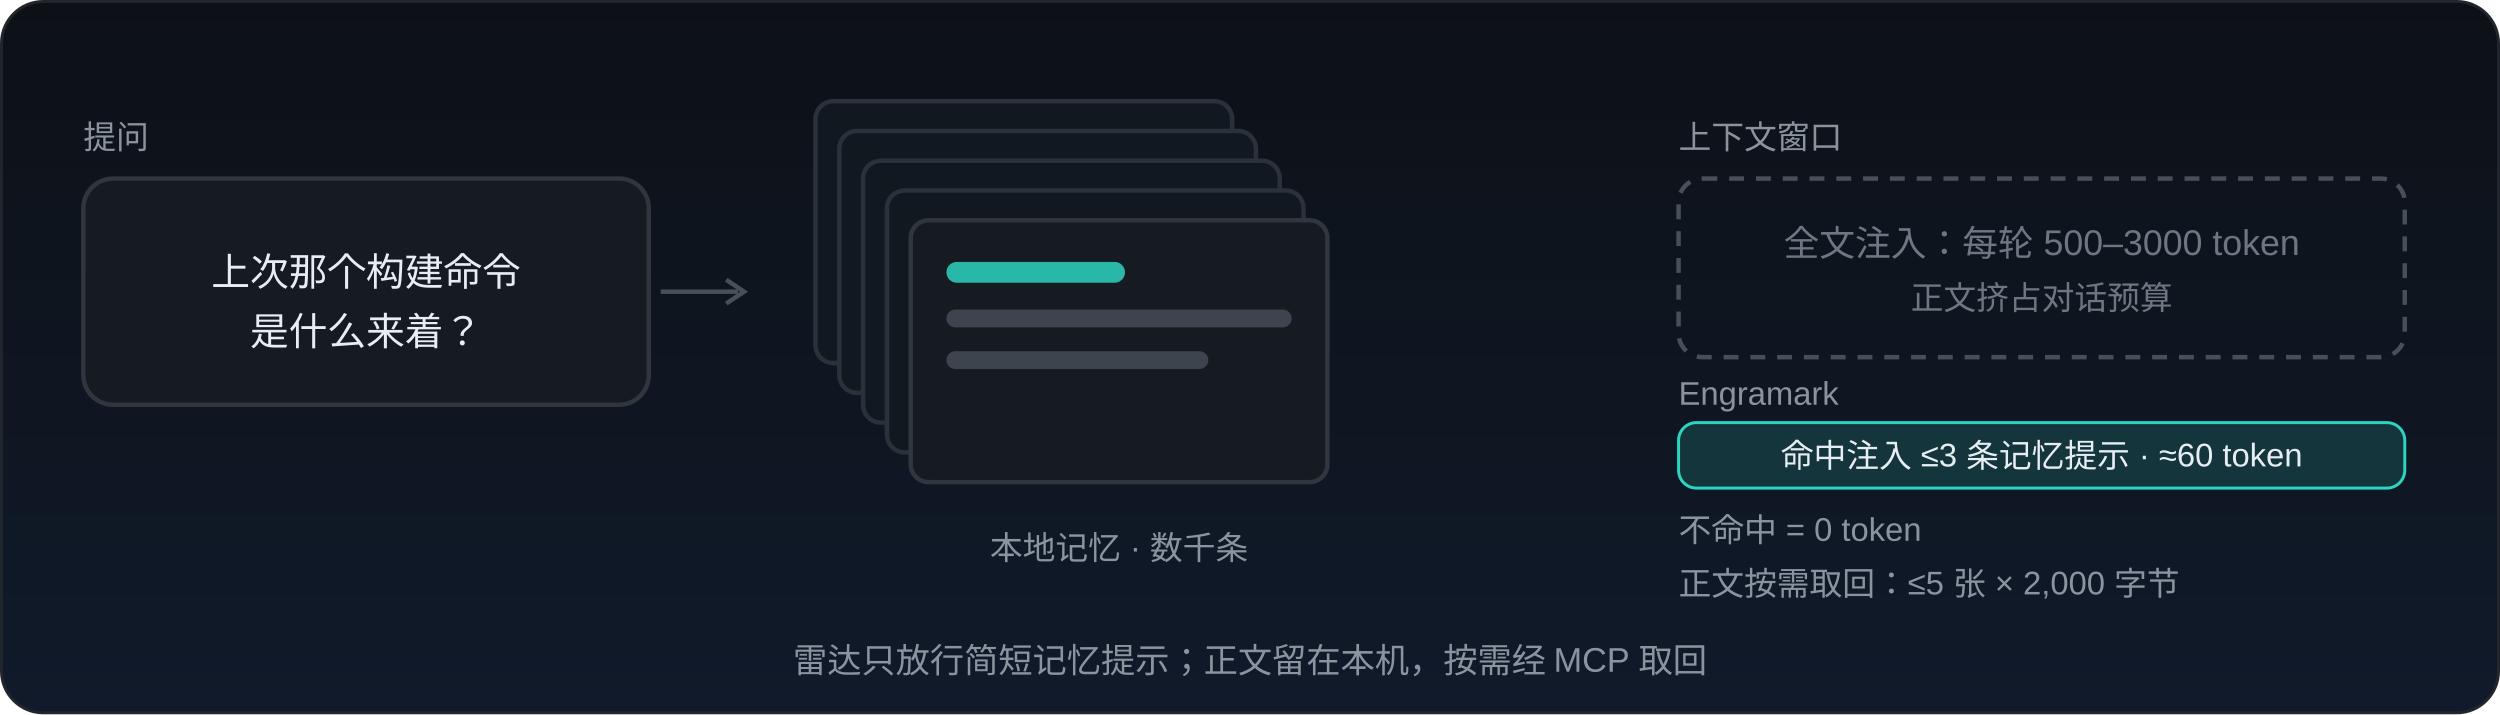
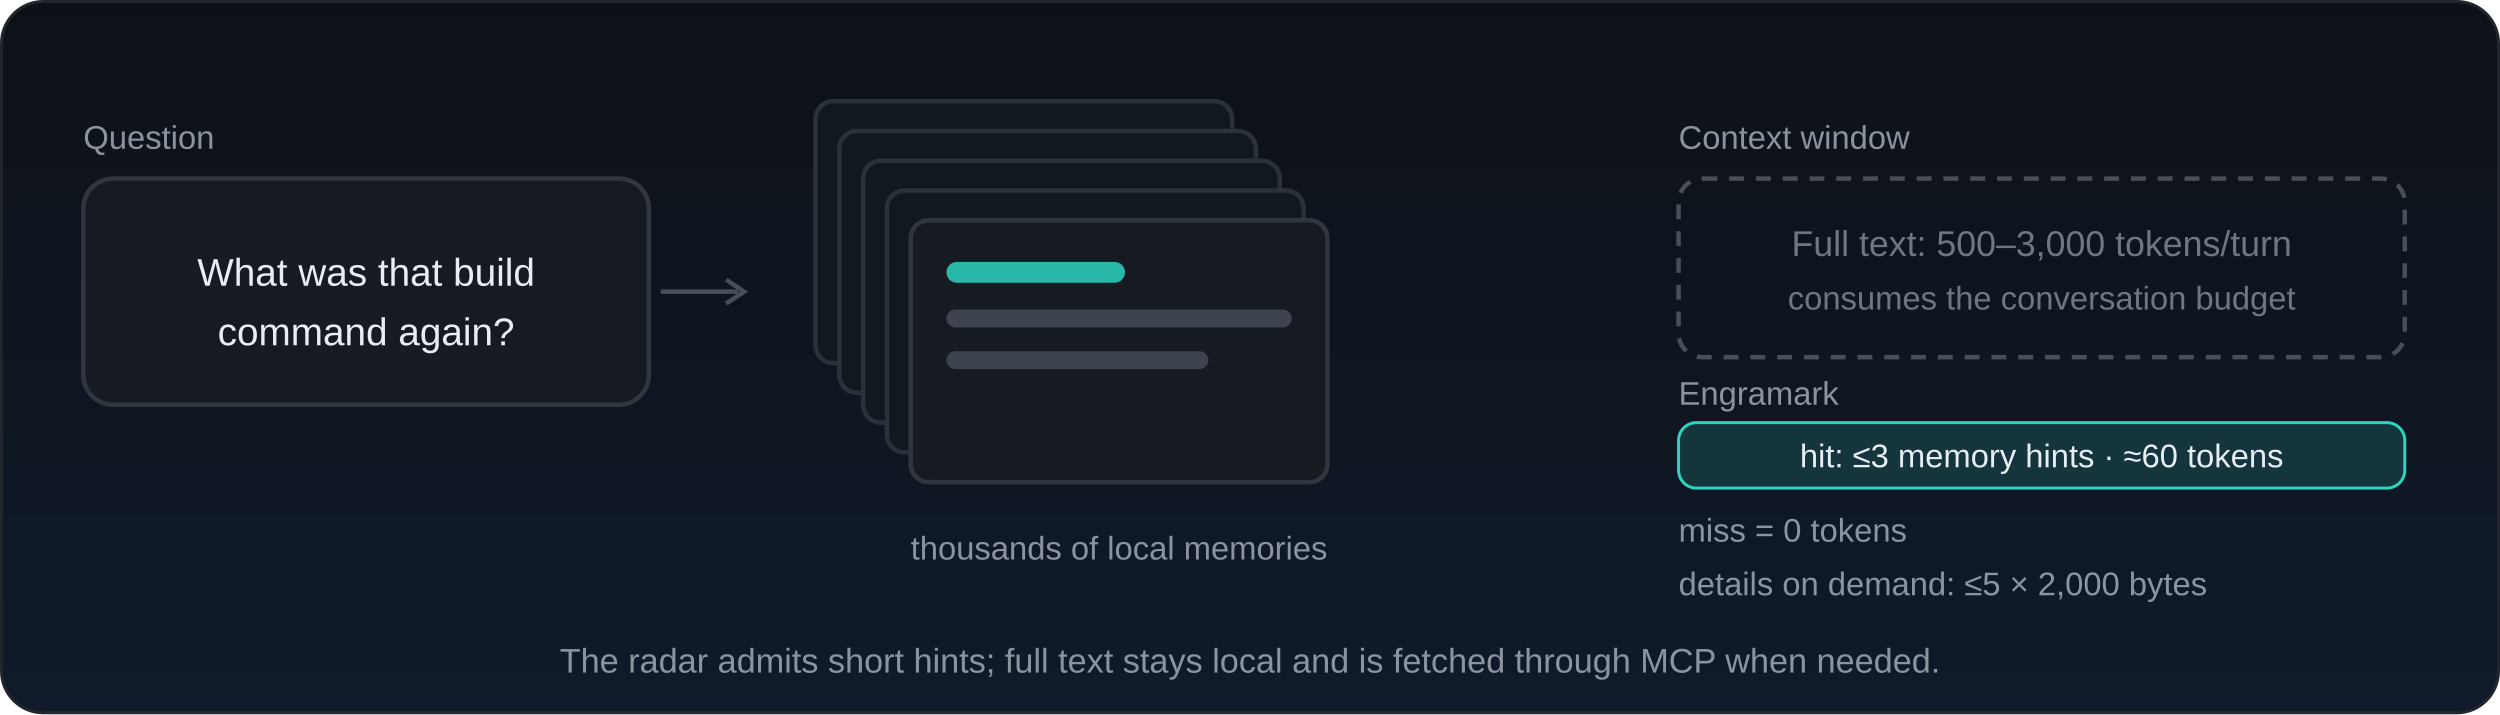
- <svg xmlns="http://www.w3.org/2000/svg" viewBox="0 0 840 240" role="img" aria-label="Engramark 雷达注入示意">
+ <svg xmlns="http://www.w3.org/2000/svg" viewBox="0 0 840 240" role="img" aria-label="How Engramark injects relevant memory hints">
  <defs>
    <linearGradient id="bg" x1="0" y1="0" x2="0" y2="1">
      <stop offset="0" stop-color="#0d1117" />
      <stop offset="1" stop-color="#101a2a" />
    </linearGradient>
  </defs>
  <style>
    .t{fill:#e6edf3}
    .s{fill:#8b949e}
    .card{fill:#161b22;stroke:#30363d}
    .cardBack{fill:#121820;stroke:#2a313b}
    .acc{fill:#2dd4bf}
    .accs{stroke:#2dd4bf}
    .ln{fill:#3d444d}
    .ghost{stroke:#484f58}
    .ghostT{fill:#6e7681}
    .arrow{stroke:#484f58}
-     text{font-family:-apple-system,"Segoe UI","Helvetica Neue","PingFang SC","Hiragino Sans GB",Arial,sans-serif}
+     text{font-family:-apple-system,"Segoe UI","Helvetica Neue",Arial,sans-serif}
  </style>
  <rect x="0.5" y="0.5" width="839" height="239" rx="14" fill="url(#bg)" stroke="#21262d" />
-   <text class="s" x="28" y="50" font-size="11">提问</text>
+   <text class="s" x="28" y="50" font-size="11">Question</text>
  <rect class="card" x="28" y="60" width="190" height="76" rx="10" stroke-width="1.5" />
-   <text class="t" x="123" y="96" font-size="13" text-anchor="middle">上次那个构建命令</text>
-   <text class="t" x="123" y="116" font-size="13" text-anchor="middle">是什么来着？</text>
+   <text class="t" x="123" y="96" font-size="13" text-anchor="middle">What was that build</text>
+   <text class="t" x="123" y="116" font-size="13" text-anchor="middle">command again?</text>
  <path d="M222,98 L248,98" class="arrow" stroke-width="1.5" fill="none" />
  <polyline points="244,94 250,98 244,102" class="arrow" stroke-width="1.5" fill="none" />
  <rect class="cardBack" x="274" y="34" width="140" height="88" rx="6" stroke-width="1.5" />
  <rect class="cardBack" x="282" y="44" width="140" height="88" rx="6" stroke-width="1.5" />
  <rect class="cardBack" x="290" y="54" width="140" height="88" rx="6" stroke-width="1.5" />
  <rect class="cardBack" x="298" y="64" width="140" height="88" rx="6" stroke-width="1.5" />
  <rect class="card" x="306" y="74" width="140" height="88" rx="6" stroke-width="1.5" />
  <rect class="acc" x="318" y="88" width="60" height="7" rx="3.5" opacity="0.85" />
  <rect class="ln" x="318" y="104" width="116" height="6" rx="3" />
  <rect class="ln" x="318" y="118" width="88" height="6" rx="3" />
-   <text class="s" x="376" y="188" font-size="11" text-anchor="middle">本地记忆 · 数千条</text>
+   <text class="s" x="376" y="188" font-size="11" text-anchor="middle">thousands of local memories</text>
  <g opacity="0">
    <rect class="acc" x="274" y="28" width="3" height="140" rx="1.5" />
    <animateTransform attributeName="transform" type="translate" values="0 0;172 0;172 0" keyTimes="0;0.25;1" dur="6s" repeatCount="indefinite" />
    <animate attributeName="opacity" values="0;1;1;0;0" keyTimes="0;0.02;0.23;0.28;1" dur="6s" repeatCount="indefinite" />
  </g>
  <rect class="accs" x="306" y="74" width="140" height="88" rx="6" fill="none" stroke-width="2" opacity="0">
    <animate attributeName="opacity" values="0;0;1;0;0" keyTimes="0;0.24;0.32;0.45;1" dur="6s" repeatCount="indefinite" />
  </rect>
  <g opacity="0">
    <rect class="acc" x="450" y="92" width="30" height="5" rx="2.5" />
    <animateTransform attributeName="transform" type="translate" values="0 0;0 0;114 40;114 40" keyTimes="0;0.3;0.52;1" dur="6s" repeatCount="indefinite" />
    <animate attributeName="opacity" values="0;0;1;1;0;0" keyTimes="0;0.29;0.34;0.5;0.56;1" dur="6s" repeatCount="indefinite" />
  </g>
  <g opacity="0">
    <rect class="acc" x="450" y="106" width="30" height="5" rx="2.5" />
    <animateTransform attributeName="transform" type="translate" values="0 0;0 0;114 28;114 28" keyTimes="0;0.32;0.54;1" dur="6s" repeatCount="indefinite" />
    <animate attributeName="opacity" values="0;0;1;1;0;0" keyTimes="0;0.31;0.36;0.52;0.58;1" dur="6s" repeatCount="indefinite" />
  </g>
  <g opacity="0">
    <rect class="acc" x="450" y="120" width="30" height="5" rx="2.5" />
    <animateTransform attributeName="transform" type="translate" values="0 0;0 0;114 16;114 16" keyTimes="0;0.34;0.56;1" dur="6s" repeatCount="indefinite" />
    <animate attributeName="opacity" values="0;0;1;1;0;0" keyTimes="0;0.33;0.38;0.54;0.6;1" dur="6s" repeatCount="indefinite" />
  </g>
-   <text class="s" x="564" y="50" font-size="11">上下文窗口</text>
+   <text class="s" x="564" y="50" font-size="11">Context window</text>
  <rect x="564" y="60" width="244" height="60" rx="8" fill="none" class="ghost" stroke-width="1.5" stroke-dasharray="5 4" />
-   <text class="ghostT" x="686" y="86" font-size="12" text-anchor="middle">全文注入：每轮 500–3000 token</text>
-   <text class="ghostT" x="686" y="104" font-size="11" text-anchor="middle">正文挤占对话预算</text>
+   <text class="ghostT" x="686" y="86" font-size="12" text-anchor="middle">Full text: 500–3,000 tokens/turn</text>
+   <text class="ghostT" x="686" y="104" font-size="11" text-anchor="middle">consumes the conversation budget</text>
  <text class="s" x="564" y="136" font-size="11">Engramark</text>
  <rect class="acc" x="564" y="142" width="244" height="22" rx="6" fill-opacity="0.16">
    <animate attributeName="fill-opacity" values="0.16;0.16;0.55;0.16;0.16" keyTimes="0;0.5;0.58;0.68;1" dur="6s" repeatCount="indefinite" />
  </rect>
  <rect x="564" y="142" width="244" height="22" rx="6" fill="none" class="accs" stroke-width="1" />
-   <text class="t" x="686" y="157" font-size="11" text-anchor="middle">命中注入 ≤3 条记忆提示 · ≈60 token</text>
-   <text class="s" x="564" y="182" font-size="11">不命中 = 0 token</text>
-   <text class="s" x="564" y="200" font-size="11">正文按需取回：≤5 张 × 2,000 字节</text>
-   <text class="s" x="420" y="226" font-size="11.5" text-anchor="middle">雷达只放行简短记忆提示；正文留在本机，按需经 MCP 取回</text>
+   <text class="t" x="686" y="157" font-size="11" text-anchor="middle">hit: ≤3 memory hints · ≈60 tokens</text>
+   <text class="s" x="564" y="182" font-size="11">miss = 0 tokens</text>
+   <text class="s" x="564" y="200" font-size="11">details on demand: ≤5 × 2,000 bytes</text>
+   <text class="s" x="420" y="226" font-size="11.5" text-anchor="middle">The radar admits short hints; full text stays local and is fetched through MCP when needed.</text>
</svg>
